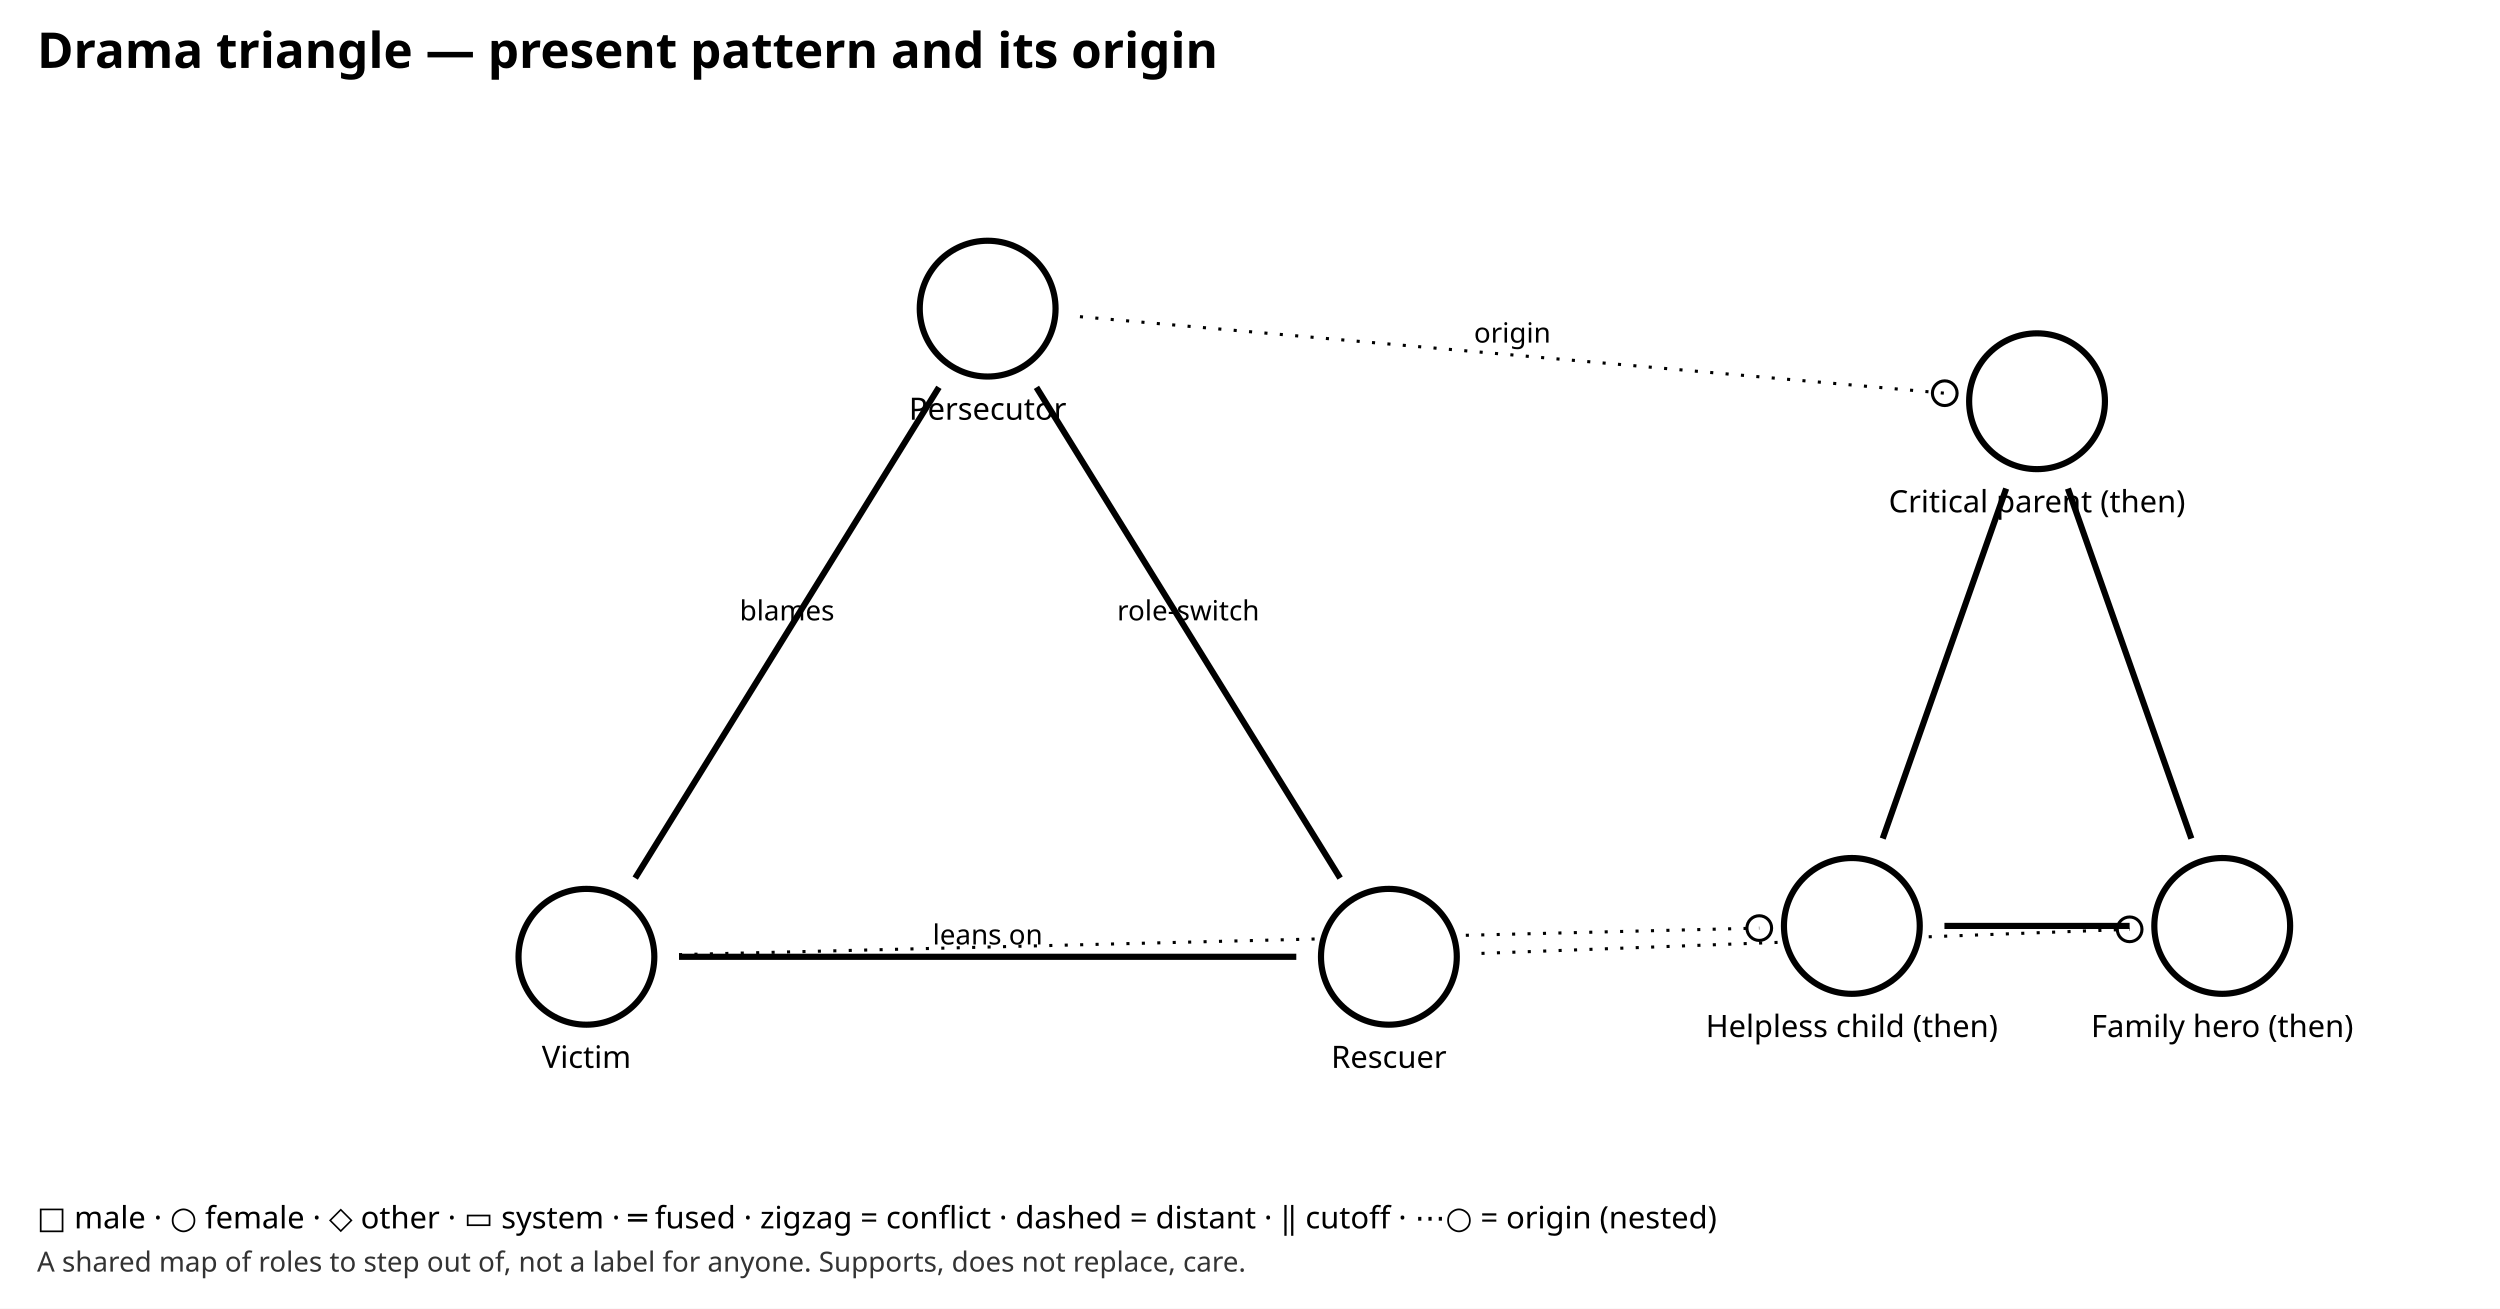
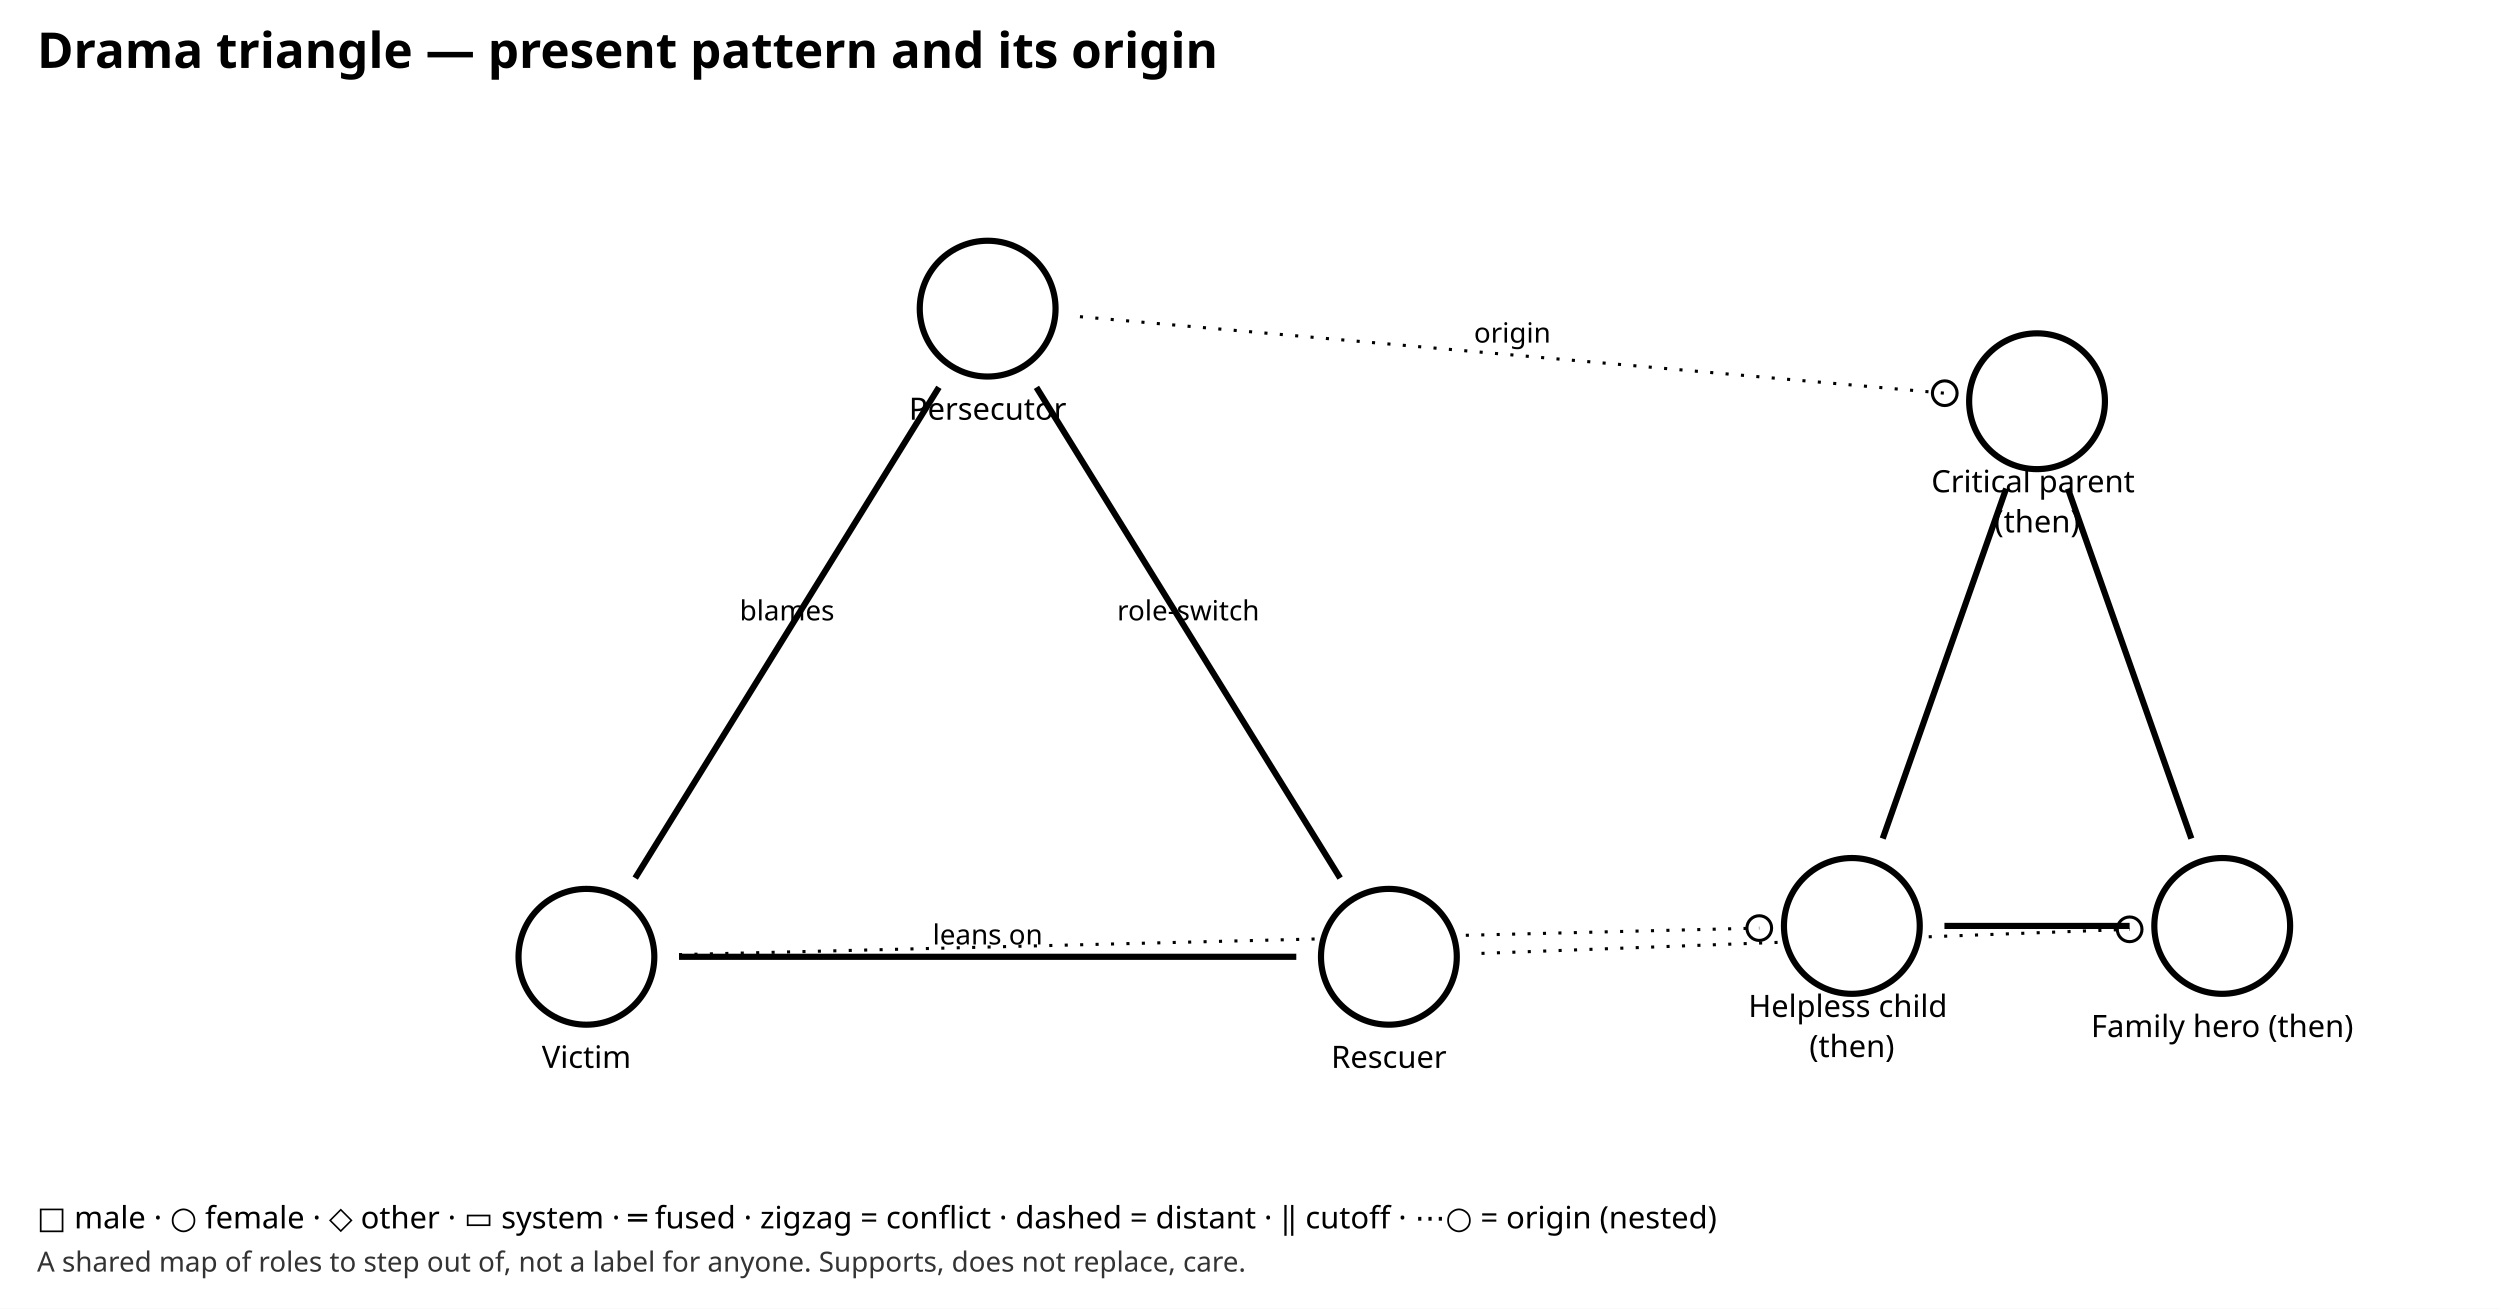
<svg xmlns="http://www.w3.org/2000/svg" viewBox="0 0 810 424" role="img" aria-label="Relational field: Drama triangle — present pattern and its origin. People &amp; systems: Persecutor, Victim, Rescuer, Critical parent (then), Helpless child (then), Family hero (then). Relationships: Persecutor (reciprocal) Victim; Victim (reciprocal) Rescuer; Rescuer (reciprocal) Persecutor; Critical parent (then) (reciprocal) Helpless child (then); Helpless child (then) (reciprocal) Family hero (then); Family hero (then) (reciprocal) Critical parent (then); Persecutor (nestedWithin) Critical parent (then); Victim (nestedWithin) Helpless child (then); Rescuer (nestedWithin) Family hero (then).">
  <rect x="0" y="0" width="810" height="424" fill="#fff" />
  <text x="12" y="22" font-family="sans-serif" font-size="16" font-weight="700">Drama triangle — present pattern and its origin</text>
  <line x1="304.2" y1="125.5" x2="205.8" y2="284.5" stroke="#000" stroke-width="2" />
  <text x="255" y="201" text-anchor="middle" font-family="sans-serif" font-size="9">blames</text>
  <line x1="220" y1="310" x2="420" y2="310" stroke="#000" stroke-width="2" />
  <text x="320" y="306" text-anchor="middle" font-family="sans-serif" font-size="9">leans on</text>
  <line x1="434.2" y1="284.5" x2="335.8" y2="125.5" stroke="#000" stroke-width="2" />
  <text x="385" y="201" text-anchor="middle" font-family="sans-serif" font-size="9">role-switch</text>
  <line x1="650" y1="158.3" x2="610" y2="271.7" stroke="#000" stroke-width="2" />
  <line x1="630" y1="300" x2="690" y2="300" stroke="#000" stroke-width="2" />
  <line x1="710" y1="271.7" x2="670" y2="158.3" stroke="#000" stroke-width="2" />
  <line x1="349.9" y1="102.6" x2="630.1" y2="127.4" stroke="#000" stroke-width="1" stroke-dasharray="1 4" />
  <circle cx="630.1" cy="127.4" r="4" fill="none" stroke="#000" stroke-width="1" />
  <text x="490" y="111" text-anchor="middle" font-family="sans-serif" font-size="9">origin</text>
  <line x1="220" y1="309.3" x2="570" y2="300.7" stroke="#000" stroke-width="1" stroke-dasharray="1 4" />
  <circle cx="570" cy="300.7" r="4" fill="none" stroke="#000" stroke-width="1" />
  <line x1="480" y1="308.9" x2="690" y2="301.1" stroke="#000" stroke-width="1" stroke-dasharray="1 4" />
  <circle cx="690" cy="301.1" r="4" fill="none" stroke="#000" stroke-width="1" />
  <circle cx="320" cy="100" r="22" fill="#fff" stroke="#000" stroke-width="2" />
-   <text x="320" y="136" text-anchor="middle" font-family="sans-serif" font-size="10">Persecutor</text>
+   <text x="320" y="136" font-family="sans-serif" font-size="10" text-anchor="middle">Persecutor</text>
  <circle cx="190" cy="310" r="22" fill="#fff" stroke="#000" stroke-width="2" />
-   <text x="190" y="346" text-anchor="middle" font-family="sans-serif" font-size="10">Victim</text>
+   <text x="190" y="346" font-family="sans-serif" font-size="10" text-anchor="middle">Victim</text>
  <circle cx="450" cy="310" r="22" fill="#fff" stroke="#000" stroke-width="2" />
-   <text x="450" y="346" text-anchor="middle" font-family="sans-serif" font-size="10">Rescuer</text>
+   <text x="450" y="346" font-family="sans-serif" font-size="10" text-anchor="middle">Rescuer</text>
  <circle cx="660" cy="130" r="22" fill="#fff" stroke="#000" stroke-width="2" />
-   <text x="660" y="166" text-anchor="middle" font-family="sans-serif" font-size="10">Critical parent (then)</text>
+   <text text-anchor="middle" font-family="sans-serif" font-size="10">
+     <tspan x="660" y="159.5">Critical parent</tspan>
+     <tspan x="660" y="172.5">(then)</tspan>
+   </text>
  <circle cx="600" cy="300" r="22" fill="#fff" stroke="#000" stroke-width="2" />
-   <text x="600" y="336" text-anchor="middle" font-family="sans-serif" font-size="10">Helpless child (then)</text>
+   <text text-anchor="middle" font-family="sans-serif" font-size="10">
+     <tspan x="600" y="329.5">Helpless child</tspan>
+     <tspan x="600" y="342.5">(then)</tspan>
+   </text>
  <circle cx="720" cy="300" r="22" fill="#fff" stroke="#000" stroke-width="2" />
-   <text x="720" y="336" text-anchor="middle" font-family="sans-serif" font-size="10">Family hero (then)</text>
+   <text x="720" y="336" font-family="sans-serif" font-size="10" text-anchor="middle">Family hero (then)</text>
  <text x="12" y="398" font-family="sans-serif" font-size="10">□ male · ○ female · ◇ other · ▭ system · ═ fused · zigzag = conflict · dashed = distant · ‖ cutoff · ⋯○ = origin (nested)</text>
  <text x="12" y="412" font-family="sans-serif" font-size="9" fill="#333">A shared map of roles to step out of, not a label for anyone. Supports, does not replace, care.</text>
</svg>
